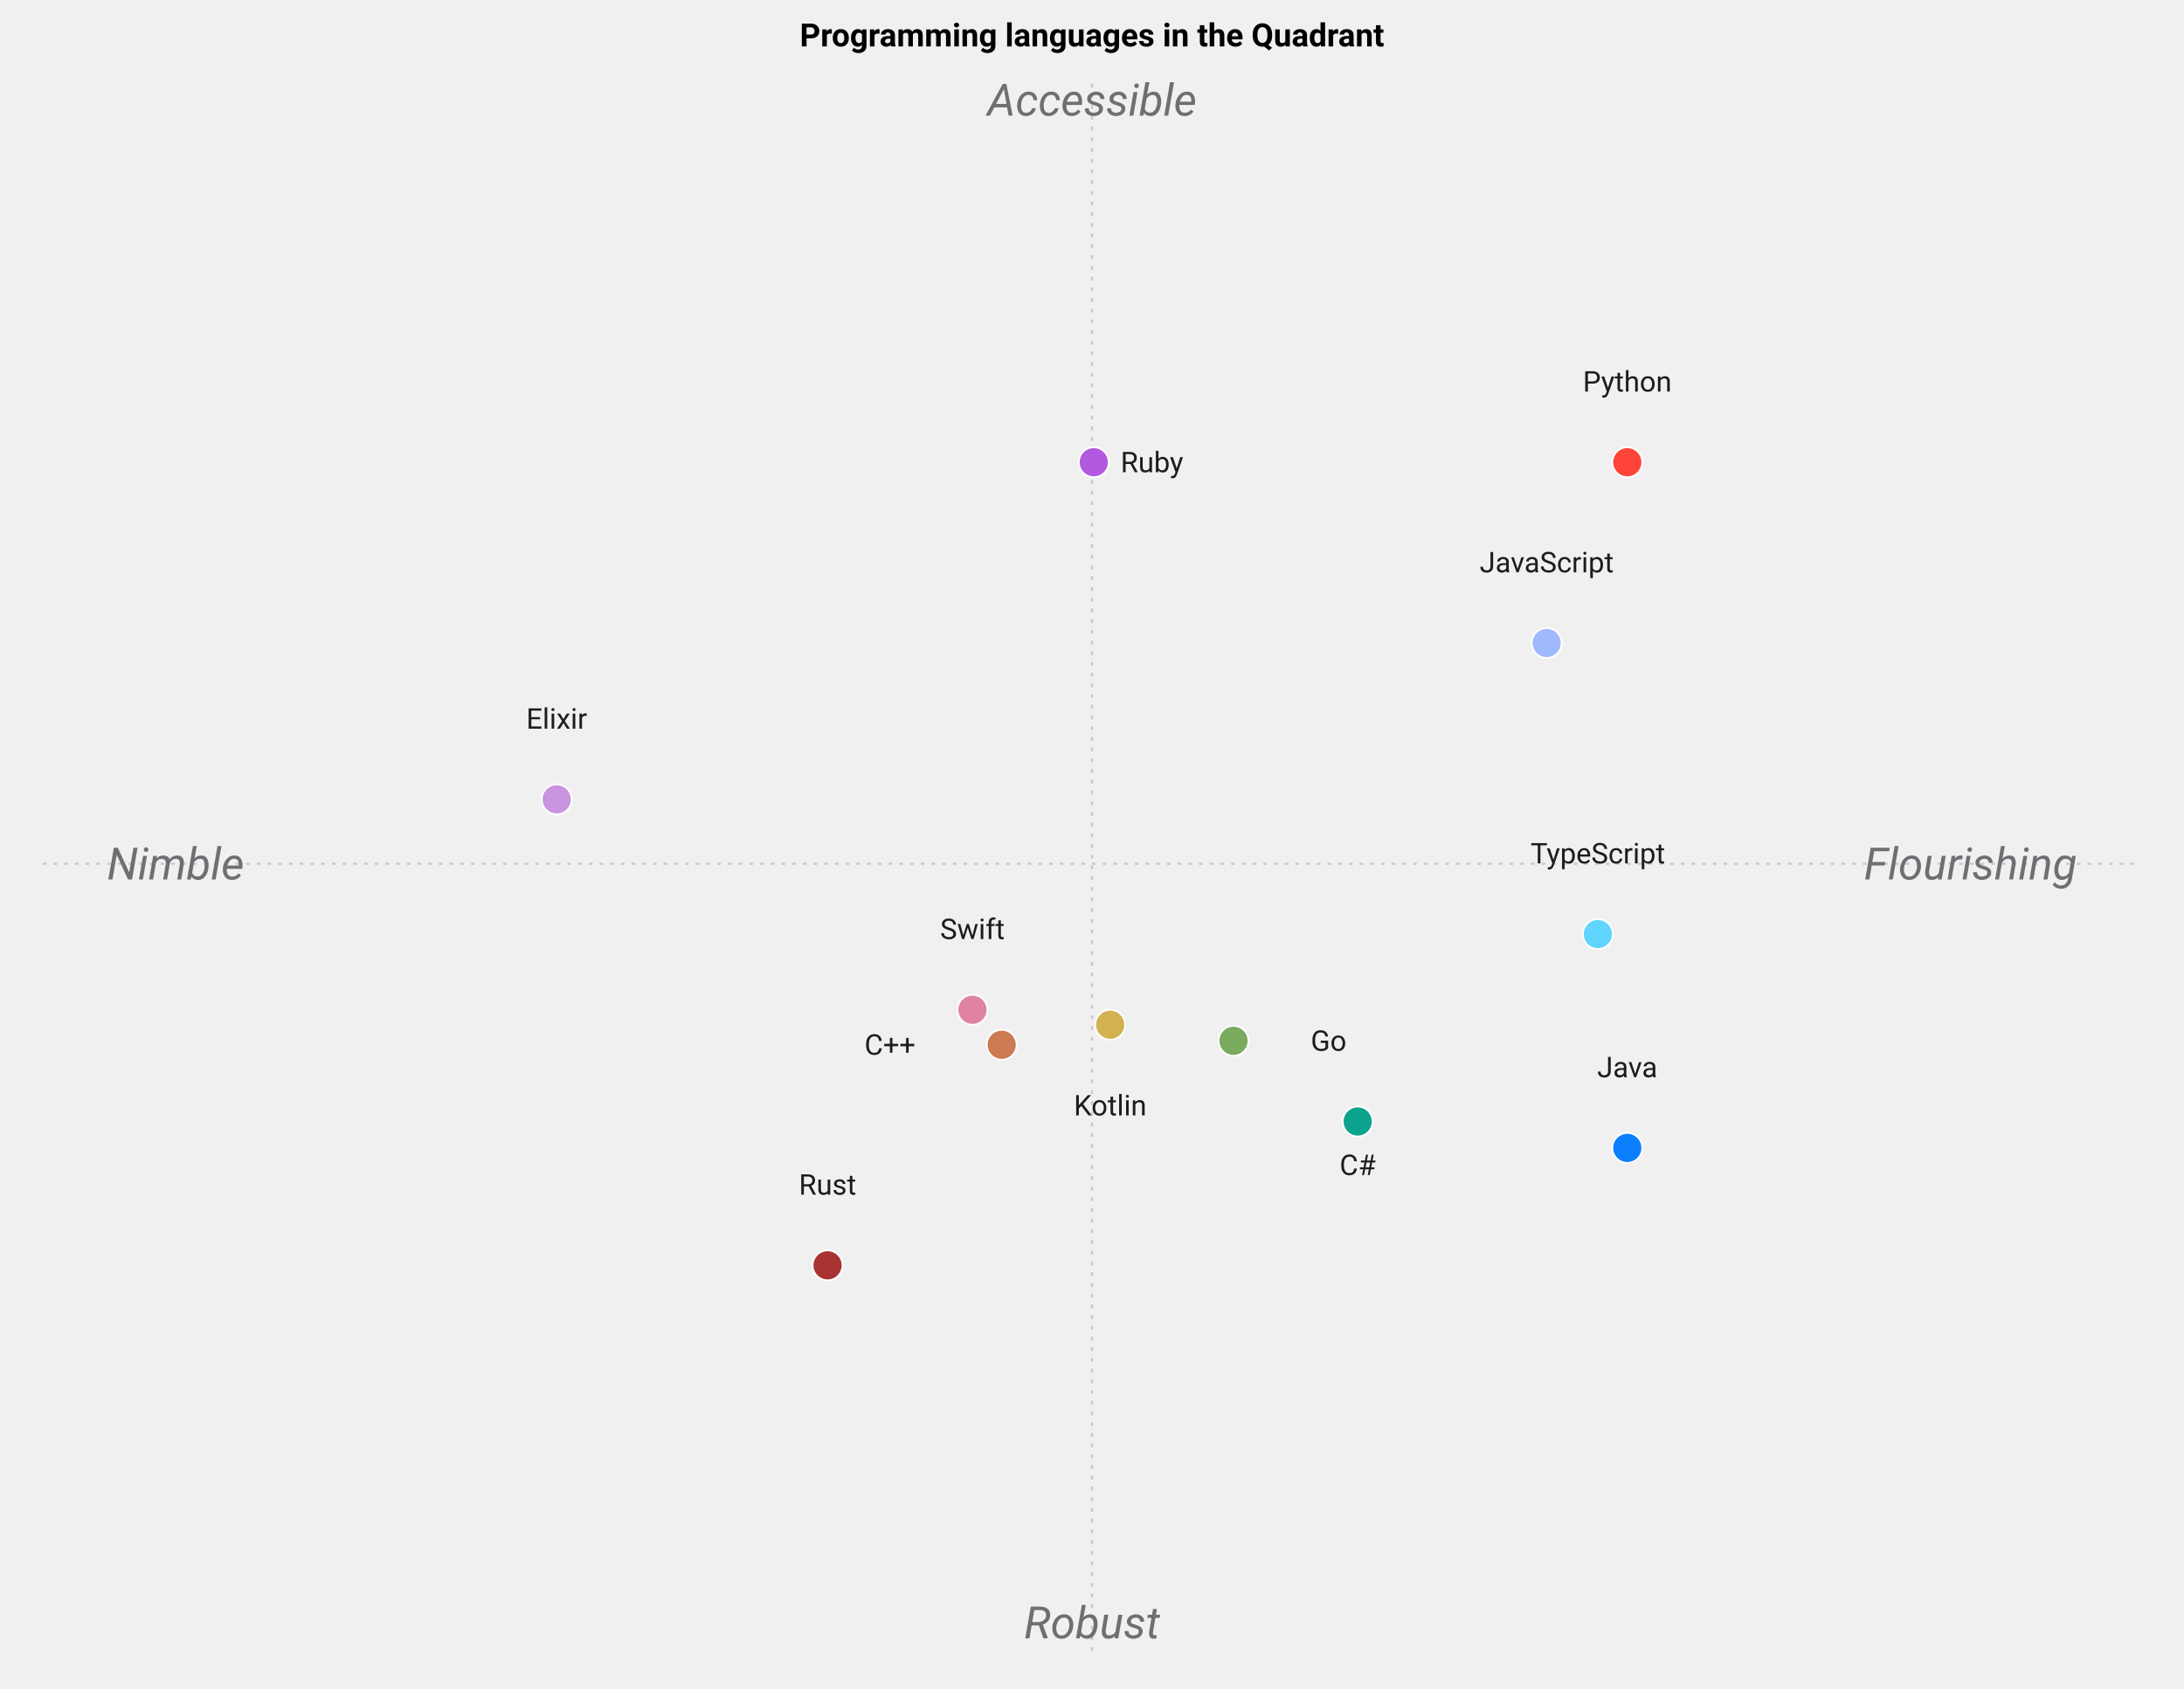
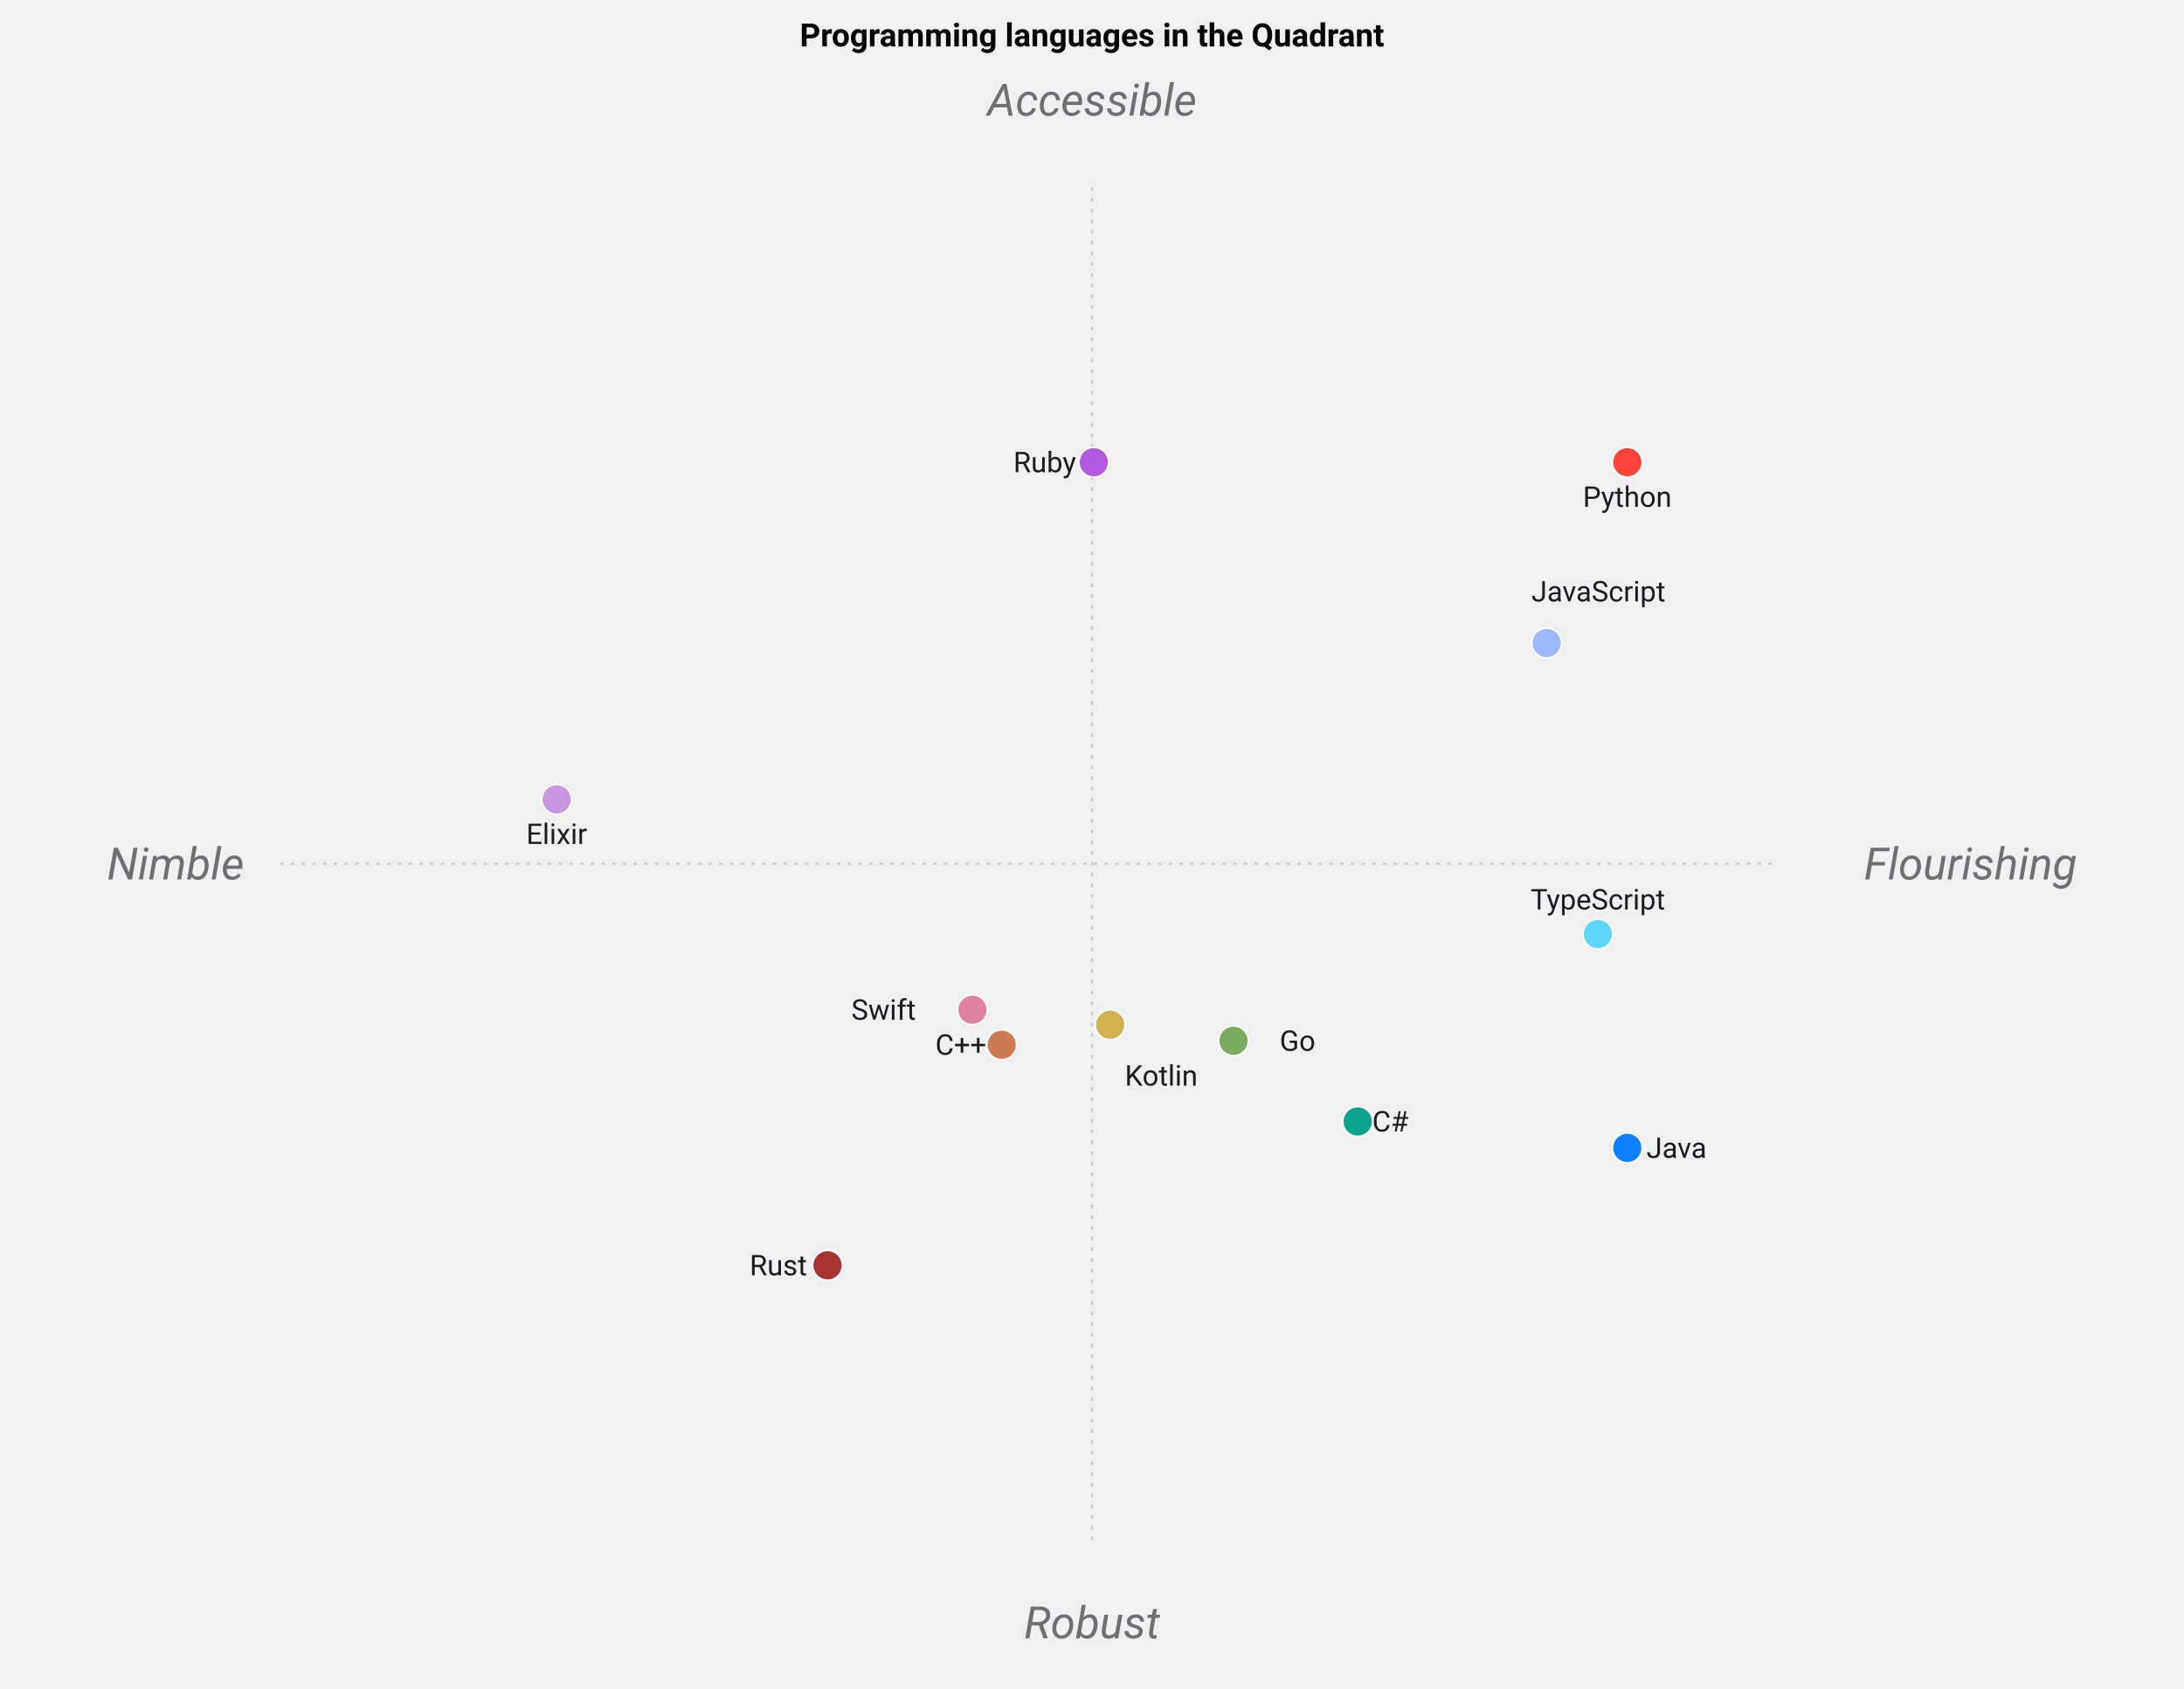
<svg xmlns="http://www.w3.org/2000/svg" width="1224" height="946" viewBox="0 0 1224 946" role="img" aria-labelledby="sp-title sp-desc" font-family="Roboto, -apple-system, Helvetica, Arial, sans-serif">
  <style>.sp-dot{cursor:pointer}.sp-dot:hover circle,.sp-dot:focus circle{stroke-width:2.4}.sp-dot:hover,.sp-dot:focus{filter:brightness(1.08);outline:none}</style>
-   <line x1="24.0" y1="484.0" x2="1200.0" y2="484.0" stroke="#C7C7CC" stroke-width="1.2" stroke-dasharray="2,4" />
-   <line x1="612.0" y1="925.0" x2="612.0" y2="43.0" stroke="#C7C7CC" stroke-width="1.2" stroke-dasharray="2,4" />
+   <line x1="157.0" y1="484.0" x2="994.5" y2="484.0" stroke="#C7C7CC" stroke-width="1.2" stroke-dasharray="2,4" />
+   <line x1="612.0" y1="863.0" x2="612.0" y2="105.0" stroke="#C7C7CC" stroke-width="1.2" stroke-dasharray="2,4" />
  <text data-pole="right" x="1164.0" y="492.8" font-size="25" font-style="italic" fill="#6E6E73" text-anchor="end">Flourishing</text>
  <text data-pole="left" x="60.0" y="492.8" font-size="25" font-style="italic" fill="#6E6E73" text-anchor="start">Nimble</text>
  <text data-pole="top" x="612.0" y="64.8" font-size="25" font-style="italic" fill="#6E6E73" text-anchor="middle">Accessible</text>
  <text data-pole="bottom" x="612.0" y="918.0" font-size="25" font-style="italic" fill="#6E6E73" text-anchor="middle">Robust</text>
  <g class="sp-dot" tabindex="0" role="img" aria-label="Programming languages: Python role: best axis1: 2.45 axis2: 2.86">
    <circle cx="912.0" cy="259.0" r="8.39" fill="#FF3B30" stroke="white" stroke-width="1" opacity="0.95" />
  </g>
-   <text x="912.0" y="219.4" font-size="16" fill="#1C1C1E" text-anchor="middle">Python</text>
+   <text x="912.0" y="284.0" font-size="16" fill="#1C1C1E" text-anchor="middle">Python</text>
  <g class="sp-dot" tabindex="0" role="img" aria-label="Programming languages: Rust role: worst axis1: -1.21 axis2: -2.86">
    <circle cx="463.8" cy="709.0" r="8.39" fill="#A52A2A" stroke="white" stroke-width="1" opacity="0.95" />
  </g>
-   <text x="463.8" y="669.4" font-size="16" fill="#1C1C1E" text-anchor="middle">Rust</text>
+   <text x="436.2" y="714.6" font-size="16" fill="#1C1C1E" text-anchor="middle">Rust</text>
  <g class="sp-dot" tabindex="0" role="img" aria-label="Programming languages: Go role: competitor axis1: 0.65 axis2: -1.26">
    <circle cx="691.3" cy="583.2" r="8.39" fill="#75A857" stroke="white" stroke-width="1" opacity="0.95" />
  </g>
-   <text x="744.6" y="588.8" font-size="16" fill="#1C1C1E" text-anchor="middle">Go</text>
+   <text x="727.2" y="588.8" font-size="16" fill="#1C1C1E" text-anchor="middle">Go</text>
  <g class="sp-dot" tabindex="0" role="img" aria-label="Programming languages: JavaScript role: competitor axis1: 2.08 axis2: 1.57">
    <circle cx="866.8" cy="360.3" r="8.39" fill="#9CB7FF" stroke="white" stroke-width="1" opacity="0.95" />
  </g>
-   <text x="866.8" y="320.7" font-size="16" fill="#1C1C1E" text-anchor="middle">JavaScript</text>
+   <text x="895.8" y="337.0" font-size="16" fill="#1C1C1E" text-anchor="middle">JavaScript</text>
  <g class="sp-dot" tabindex="0" role="img" aria-label="Programming languages: TypeScript role: competitor axis1: 2.32 axis2: -0.50">
    <circle cx="895.5" cy="523.4" r="8.39" fill="#59D5FF" stroke="white" stroke-width="1" opacity="0.95" />
  </g>
-   <text x="895.5" y="483.8" font-size="16" fill="#1C1C1E" text-anchor="middle">TypeScript</text>
+   <text x="895.5" y="509.6" font-size="16" fill="#1C1C1E" text-anchor="middle">TypeScript</text>
  <g class="sp-dot" tabindex="0" role="img" aria-label="Programming languages: Java role: right axis1: 2.45 axis2: -2.02">
    <circle cx="912.0" cy="643.2" r="8.39" fill="#007AFF" stroke="white" stroke-width="1" opacity="0.95" />
  </g>
-   <text x="912.0" y="603.6" font-size="16" fill="#1C1C1E" text-anchor="middle">Java</text>
+   <text x="939.6" y="648.8" font-size="16" fill="#1C1C1E" text-anchor="middle">Java</text>
  <g class="sp-dot" tabindex="0" role="img" aria-label="Programming languages: C++ role: competitor axis1: -0.41 axis2: -1.29">
    <circle cx="561.4" cy="585.4" r="8.39" fill="#CC744A" stroke="white" stroke-width="1" opacity="0.95" />
  </g>
-   <text x="498.8" y="591.0" font-size="16" fill="#1C1C1E" text-anchor="middle">C++</text>
+   <text x="538.5" y="591.0" font-size="16" fill="#1C1C1E" text-anchor="middle">C++</text>
  <g class="sp-dot" tabindex="0" role="img" aria-label="Programming languages: C# role: competitor axis1: 1.22 axis2: -1.84">
    <circle cx="760.9" cy="628.4" r="8.39" fill="#009E89" stroke="white" stroke-width="1" opacity="0.95" />
  </g>
-   <text x="760.9" y="658.4" font-size="16" fill="#1C1C1E" text-anchor="middle">C#</text>
+   <text x="779.2" y="634.0" font-size="16" fill="#1C1C1E" text-anchor="middle">C#</text>
  <g class="sp-dot" tabindex="0" role="img" aria-label="Programming languages: Ruby role: top axis1: 0.01 axis2: 2.86">
    <circle cx="613.0" cy="259.0" r="8.39" fill="#AF52DE" stroke="white" stroke-width="1" opacity="0.95" />
  </g>
-   <text x="645.6" y="264.6" font-size="16" fill="#1C1C1E" text-anchor="middle">Ruby</text>
+   <text x="585.5" y="264.6" font-size="16" fill="#1C1C1E" text-anchor="middle">Ruby</text>
  <g class="sp-dot" tabindex="0" role="img" aria-label="Programming languages: Kotlin role: competitor axis1: 0.08 axis2: -1.15">
    <circle cx="622.2" cy="574.2" r="8.39" fill="#D1AE49" stroke="white" stroke-width="1" opacity="0.95" />
  </g>
-   <text x="622.2" y="625.0" font-size="16" fill="#1C1C1E" text-anchor="middle">Kotlin</text>
+   <text x="650.8" y="608.3" font-size="16" fill="#1C1C1E" text-anchor="middle">Kotlin</text>
  <g class="sp-dot" tabindex="0" role="img" aria-label="Programming languages: Swift role: competitor axis1: -0.55 axis2: -1.04">
    <circle cx="545.0" cy="565.8" r="8.39" fill="#DF7D9D" stroke="white" stroke-width="1" opacity="0.95" />
  </g>
-   <text x="545.0" y="526.2" font-size="16" fill="#1C1C1E" text-anchor="middle">Swift</text>
+   <text x="495.2" y="571.4" font-size="16" fill="#1C1C1E" text-anchor="middle">Swift</text>
  <g class="sp-dot" tabindex="0" role="img" aria-label="Programming languages: Elixir role: competitor axis1: -2.45 axis2: 0.46">
    <circle cx="312.0" cy="447.9" r="8.39" fill="#C790DF" stroke="white" stroke-width="1" opacity="0.95" />
  </g>
-   <text x="312.0" y="408.3" font-size="16" fill="#1C1C1E" text-anchor="middle">Elixir</text>
+   <text x="312.0" y="472.9" font-size="16" fill="#1C1C1E" text-anchor="middle">Elixir</text>
  <text x="612.0" y="26" font-size="18" font-weight="bold" fill="#000" text-anchor="middle">Programming languages in the Quadrant</text>
</svg>
